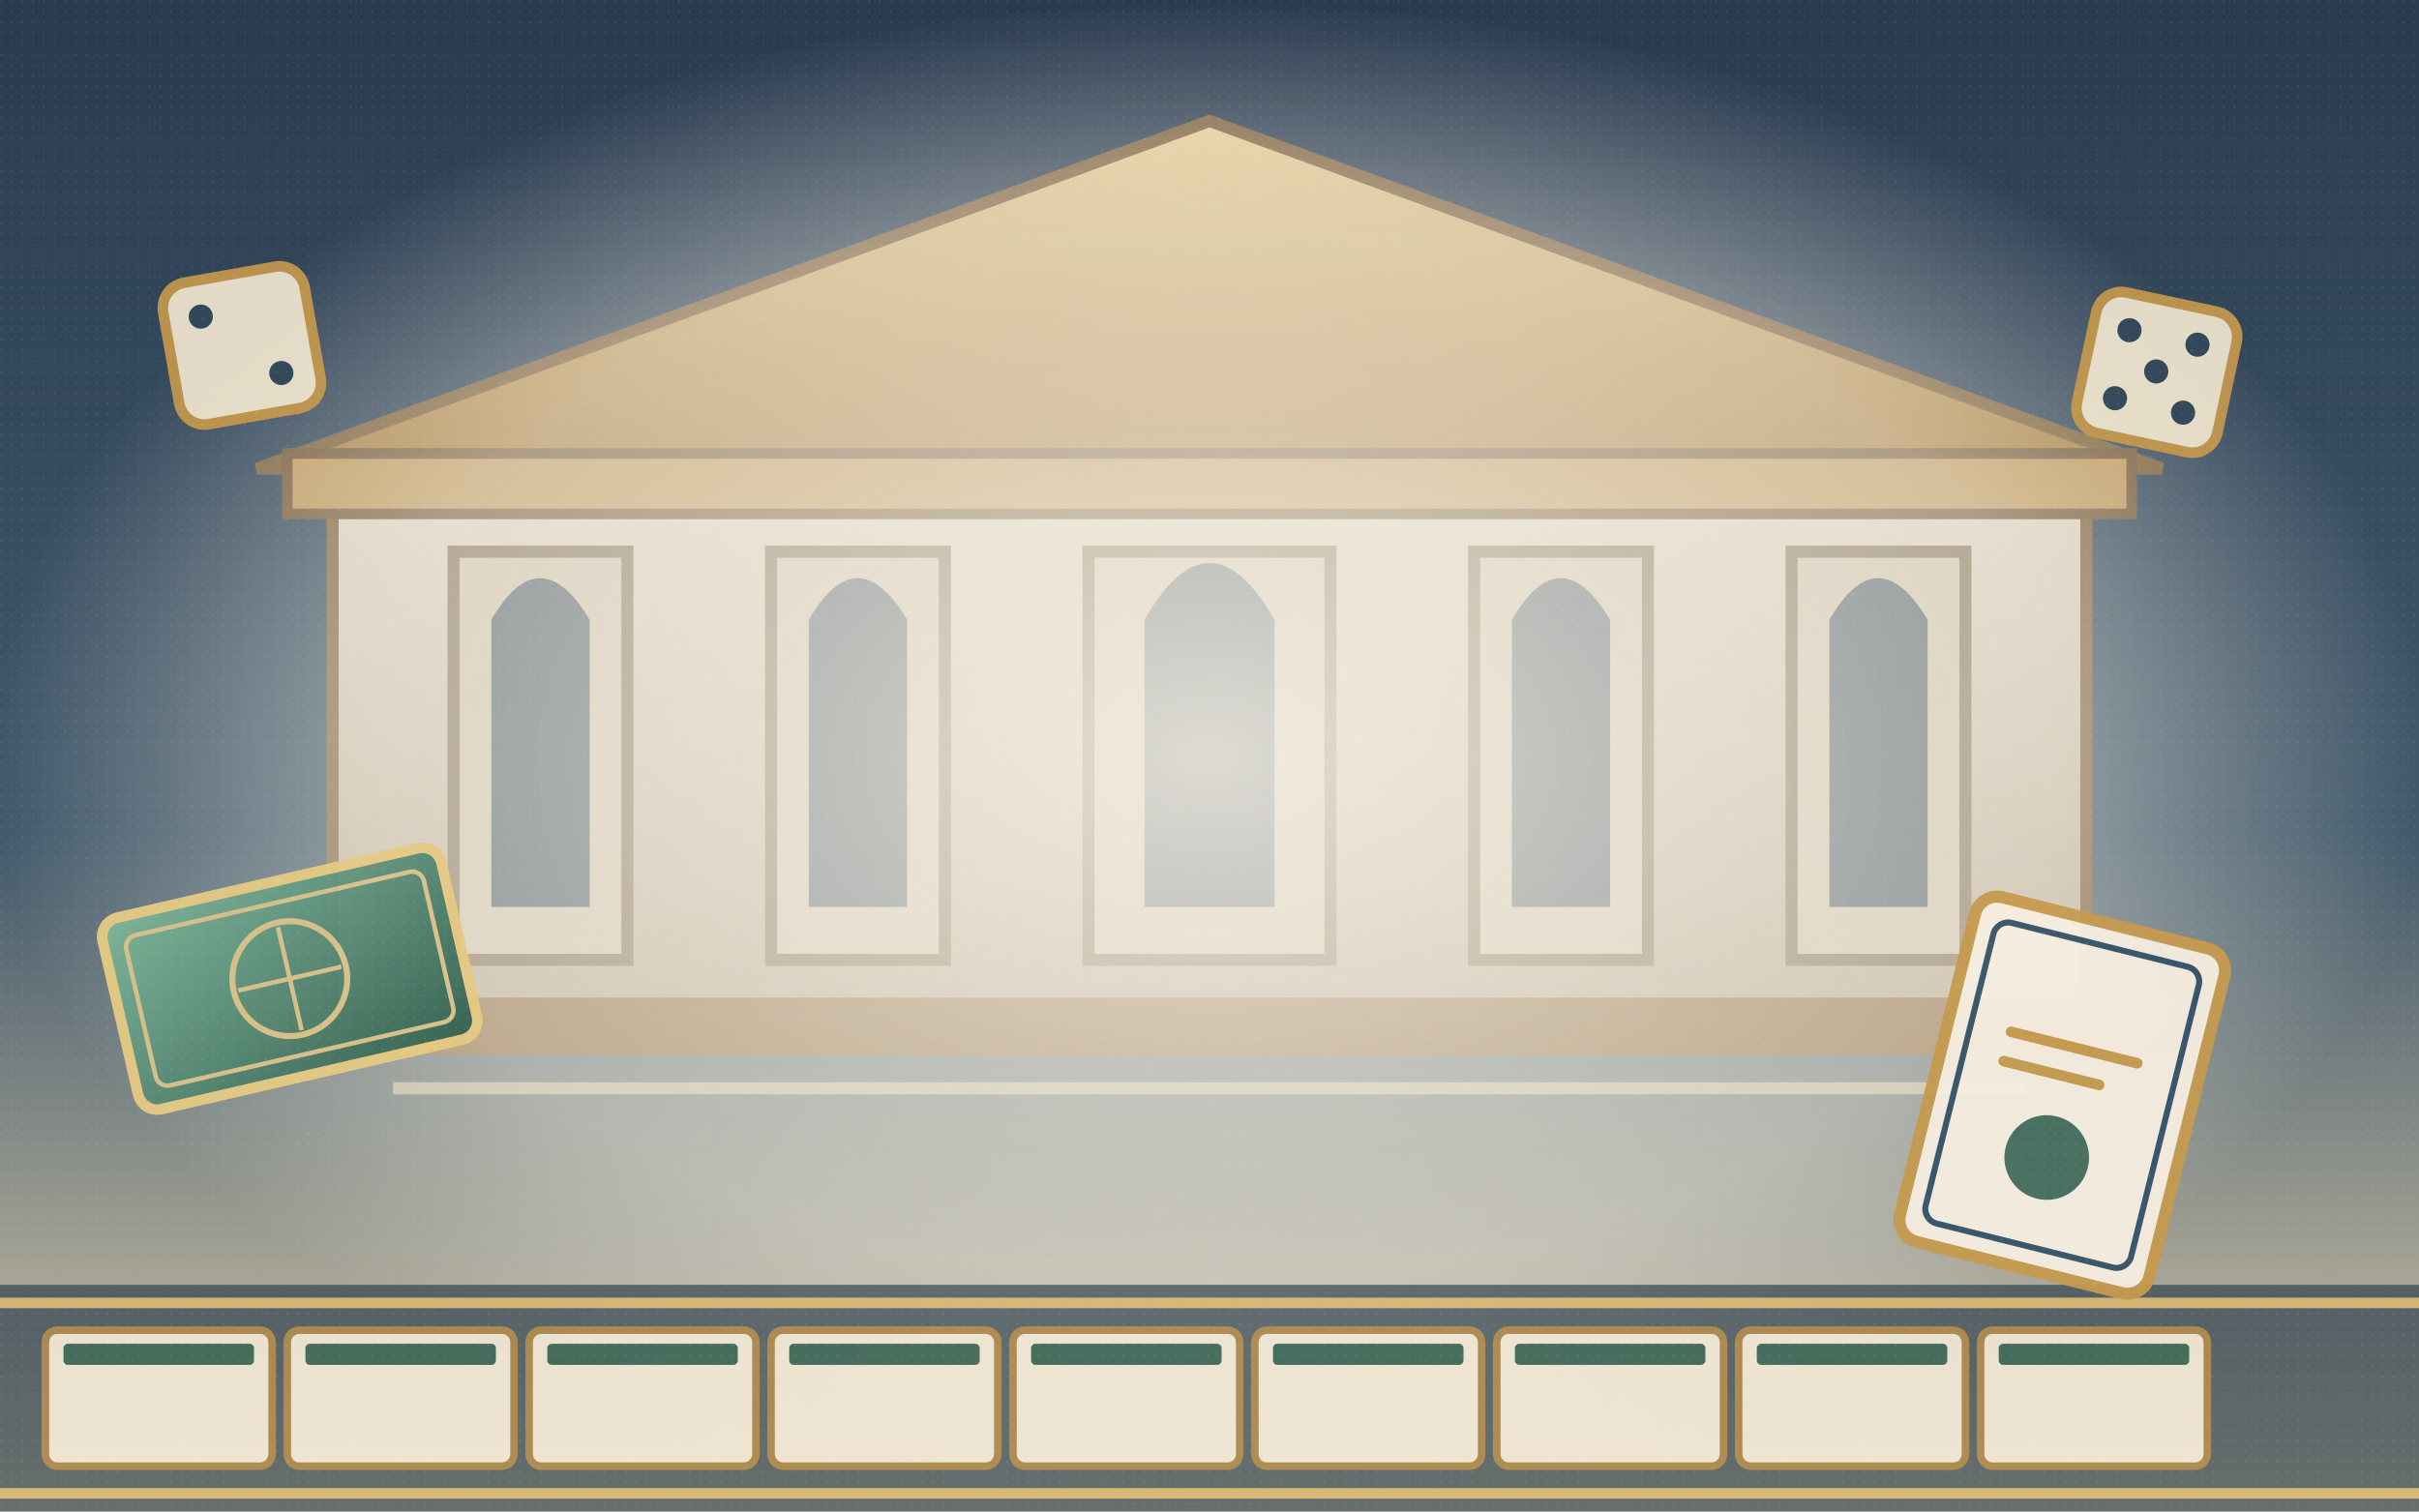
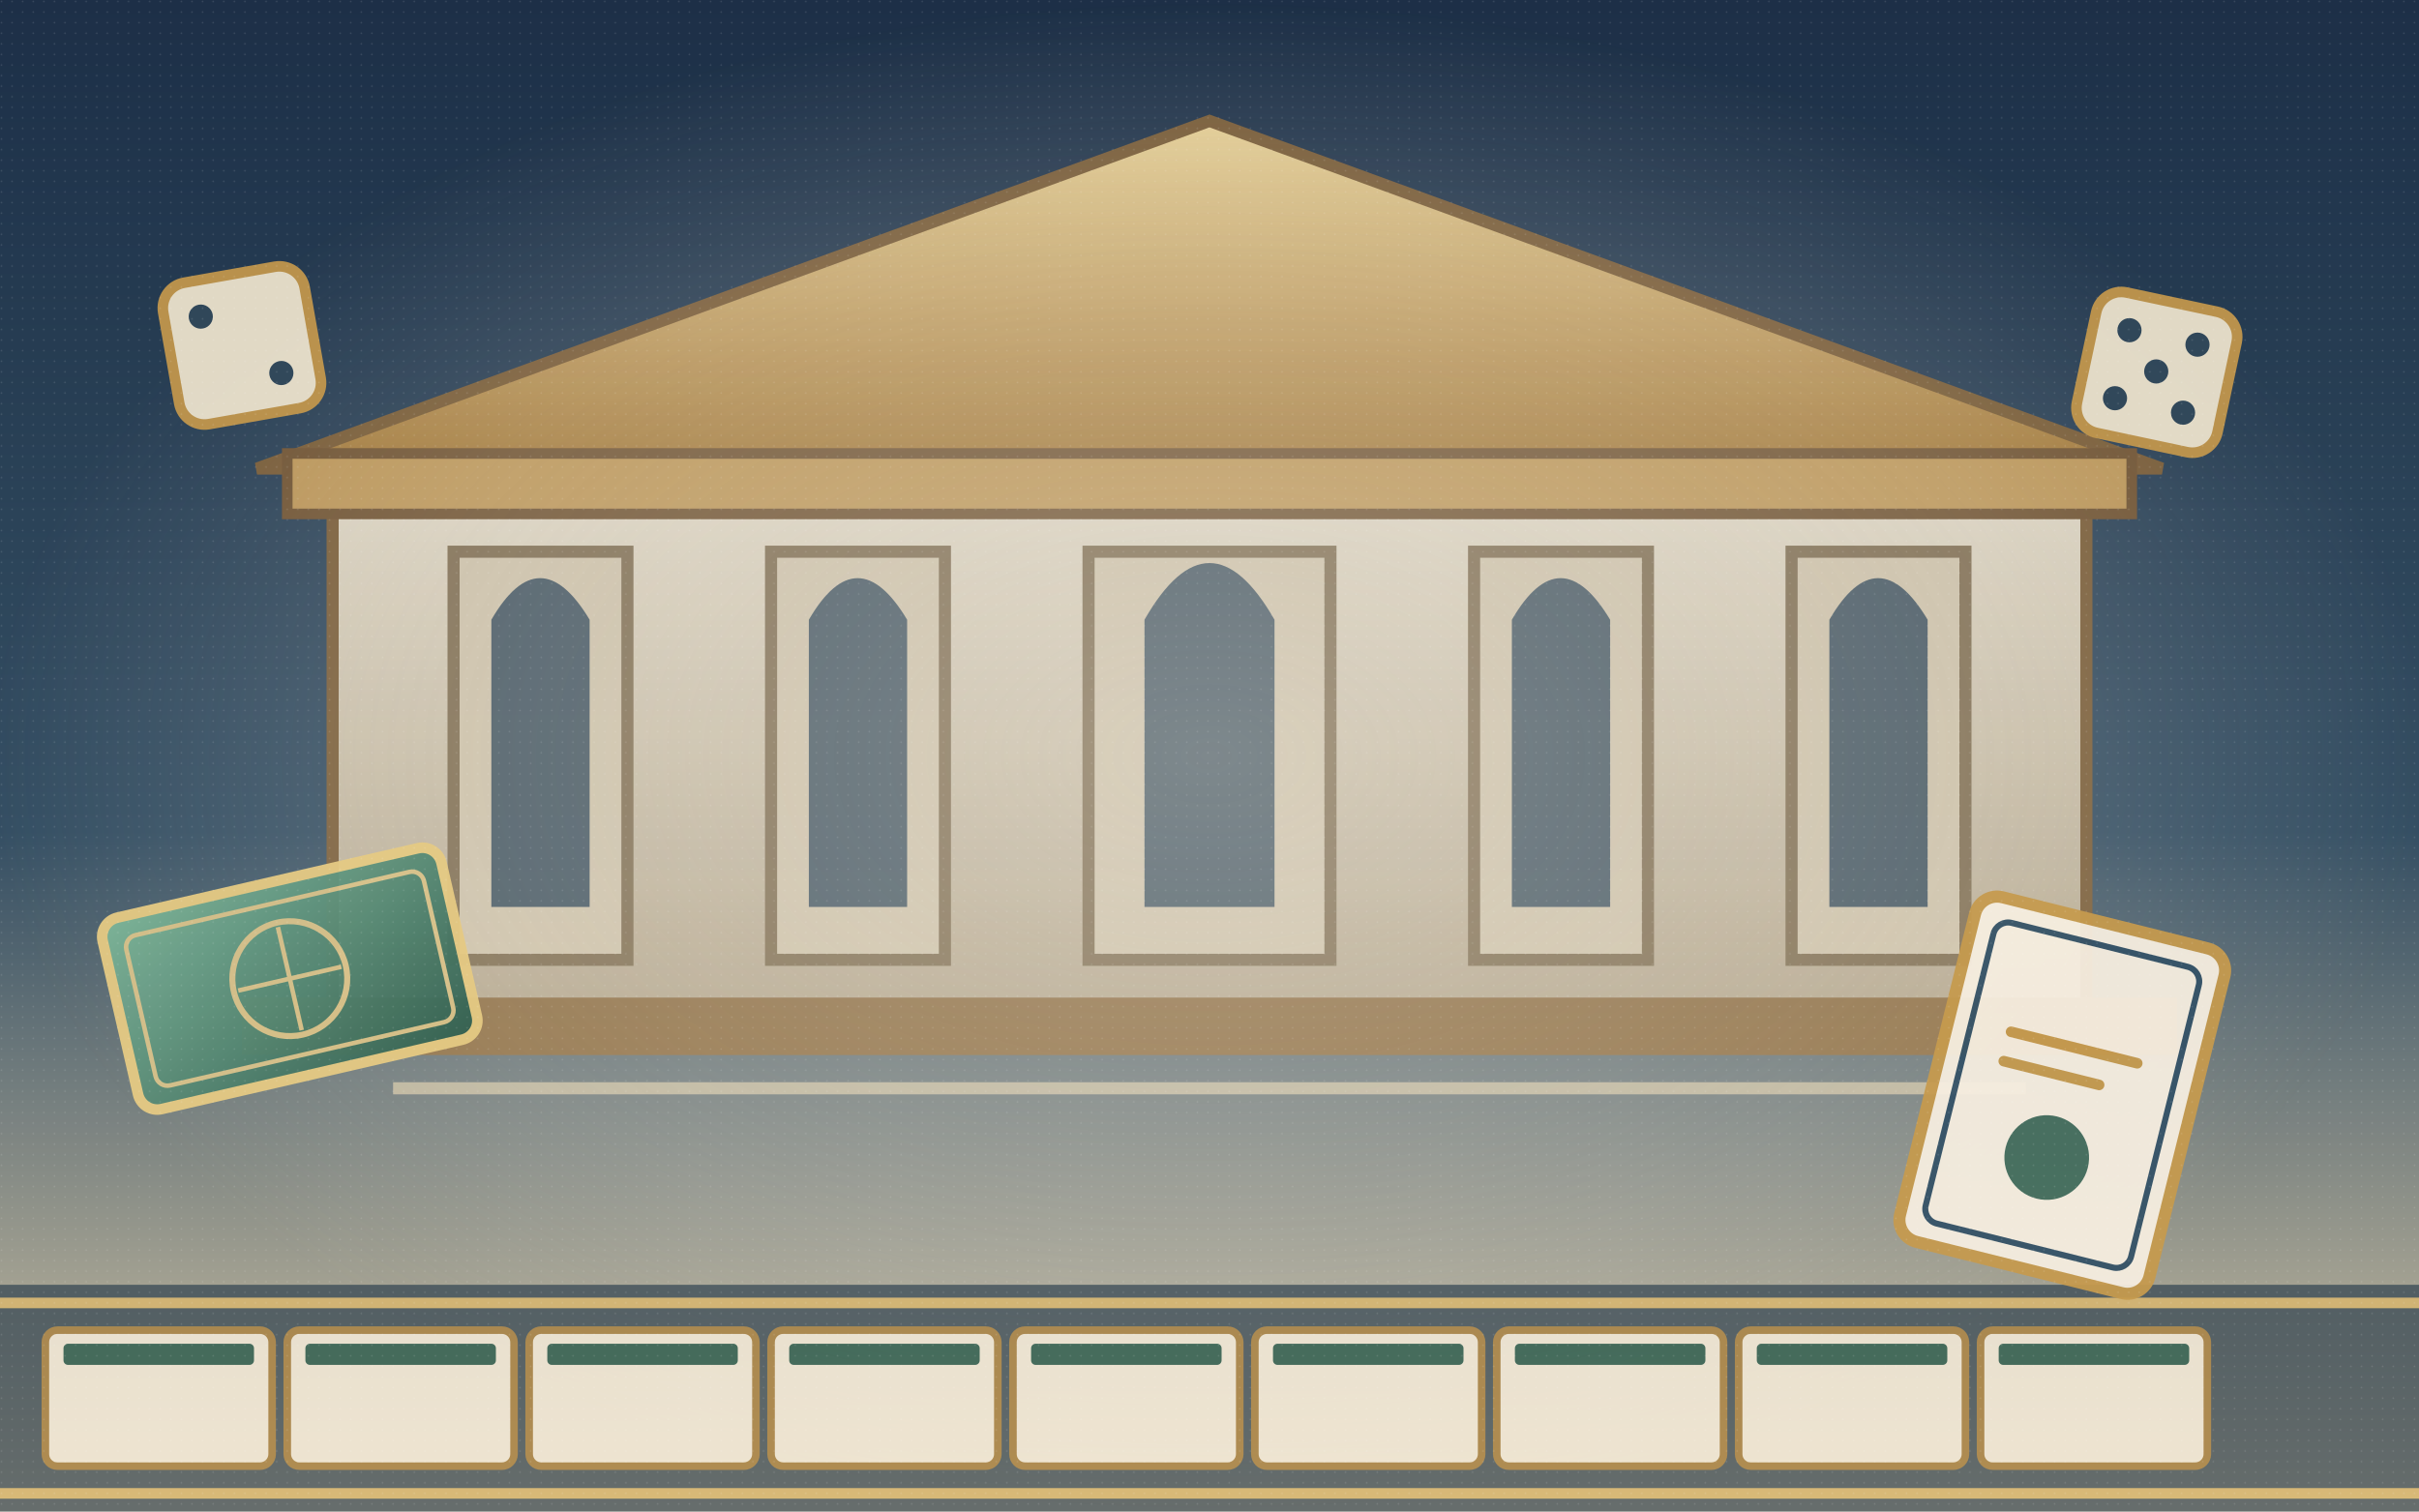
<svg xmlns="http://www.w3.org/2000/svg" width="1600" height="1000" viewBox="0 0 1600 1000">
  <defs>
    <linearGradient id="sky" x2="0" y2="1">
      <stop stop-color="#182b43" />
      <stop offset=".55" stop-color="#304b60" />
      <stop offset="1" stop-color="#d8c8a7" />
    </linearGradient>
    <linearGradient id="gold" x2="0" y2="1">
      <stop stop-color="#f3d99a" />
      <stop offset="1" stop-color="#a87935" />
    </linearGradient>
    <linearGradient id="stone" x2="0" y2="1">
      <stop stop-color="#e9dfca" />
      <stop offset="1" stop-color="#b9a98d" />
    </linearGradient>
    <linearGradient id="note" x2="1" y2="1">
      <stop stop-color="#7fb69a" />
      <stop offset="1" stop-color="#315f50" />
    </linearGradient>
    <radialGradient id="veil">
-       <stop stop-color="#f7f1e6" stop-opacity=".86" />
-       <stop offset=".7" stop-color="#f7f1e6" stop-opacity=".48" />
-       <stop offset="1" stop-color="#f7f1e6" stop-opacity=".08" />
+       <stop stop-color="#f7f1e6" stop-opacity=".34" />
+       <stop offset=".7" stop-color="#f7f1e6" stop-opacity=".16" />
+       <stop offset="1" stop-color="#f7f1e6" stop-opacity=".02" />
    </radialGradient>
    <pattern id="grain" width="7" height="7" patternUnits="userSpaceOnUse">
      <circle cx="1" cy="1" r=".6" fill="#fff" opacity=".12" />
    </pattern>
  </defs>
  <rect width="1600" height="1000" fill="url(#sky)" />
  <g opacity=".92">
    <path d="M170 310L800 80l630 230z" fill="url(#gold)" stroke="#7b5a31" stroke-width="8" />
    <path d="M220 315H1380V670H220z" fill="url(#stone)" stroke="#7b5a31" stroke-width="8" />
    <path d="M190 300H1410V340H190z" fill="#c49a56" stroke="#72512d" stroke-width="7" />
    <g fill="#d6c8ad" stroke="#806b4c" stroke-width="8">
      <path d="M300 365h115v270H300z" />
      <path d="M510 365h115v270H510z" />
      <path d="M720 365h160v270H720z" />
      <path d="M975 365h115v270H975z" />
      <path d="M1185 365h115v270h-115z" />
    </g>
    <g fill="#263e50" opacity=".85">
      <path d="M325 410q32-55 65 0v190h-65z" />
      <path d="M535 410q32-55 65 0v190h-65z" />
      <path d="M757 410q43-75 86 0v190h-86z" />
      <path d="M1000 410q32-55 65 0v190h-65z" />
      <path d="M1210 410q32-55 65 0v190h-65z" />
    </g>
    <path d="M160 660H1440v38H160z" fill="#8f6c3e" />
    <path d="M260 720H1340" stroke="#e6d4af" stroke-width="8" opacity=".7" />
  </g>
  <rect width="1600" height="1000" fill="url(#veil)" />
  <g transform="translate(0 850)" opacity=".85">
    <rect x="0" y="0" width="1600" height="150" fill="#1e3547" opacity=".72" />
    <path d="M0 12H1600M0 138H1600" stroke="#d8b66e" stroke-width="7" />
    <g fill="#f3ead8" stroke="#a98243" stroke-width="5">
      <rect x="30" y="30" width="150" height="90" rx="8" />
      <rect x="190" y="30" width="150" height="90" rx="8" />
      <rect x="350" y="30" width="150" height="90" rx="8" />
      <rect x="510" y="30" width="150" height="90" rx="8" />
      <rect x="670" y="30" width="150" height="90" rx="8" />
      <rect x="830" y="30" width="150" height="90" rx="8" />
      <rect x="990" y="30" width="150" height="90" rx="8" />
      <rect x="1150" y="30" width="150" height="90" rx="8" />
      <rect x="1310" y="30" width="150" height="90" rx="8" />
    </g>
    <g fill="#315f50">
      <rect x="42" y="39" width="126" height="14" rx="3" />
      <rect x="202" y="39" width="126" height="14" rx="3" />
      <rect x="362" y="39" width="126" height="14" rx="3" />
      <rect x="522" y="39" width="126" height="14" rx="3" />
      <rect x="682" y="39" width="126" height="14" rx="3" />
      <rect x="842" y="39" width="126" height="14" rx="3" />
      <rect x="1002" y="39" width="126" height="14" rx="3" />
      <rect x="1162" y="39" width="126" height="14" rx="3" />
      <rect x="1322" y="39" width="126" height="14" rx="3" />
    </g>
  </g>
  <g transform="translate(65 610) rotate(-13)" opacity=".95">
    <rect width="230" height="130" rx="13" fill="url(#note)" stroke="#e5ca83" stroke-width="7" />
    <rect x="14" y="14" width="202" height="102" rx="8" fill="none" stroke="#d8c28a" stroke-width="3" />
    <circle cx="115" cy="65" r="38" fill="none" stroke="#d8c28a" stroke-width="4" />
    <path d="M80 65h70M115 30v70" stroke="#d8c28a" stroke-width="3" />
  </g>
  <g transform="translate(1310 590) rotate(14)" opacity=".94">
    <rect width="170" height="235" rx="15" fill="#f6eee0" stroke="#c69a4e" stroke-width="8" />
    <rect x="15" y="15" width="140" height="205" rx="10" fill="none" stroke="#345267" stroke-width="4" />
    <path d="M42 85h86M42 105h65" stroke="#c69a4e" stroke-width="7" stroke-linecap="round" />
    <circle cx="85" cy="160" r="28" fill="#315f50" opacity=".9" />
  </g>
  <g transform="translate(1390 190) rotate(12)" opacity=".9">
    <rect width="95" height="95" rx="17" fill="#f5ead2" stroke="#c99a4b" stroke-width="7" />
    <g fill="#31485a">
      <circle cx="24" cy="24" r="8" />
      <circle cx="70" cy="24" r="8" />
      <circle cx="47" cy="47" r="8" />
      <circle cx="24" cy="70" r="8" />
      <circle cx="70" cy="70" r="8" />
    </g>
  </g>
  <g transform="translate(105 190) rotate(-10)" opacity=".9">
    <rect width="95" height="95" rx="17" fill="#f5ead2" stroke="#c99a4b" stroke-width="7" />
    <g fill="#31485a">
      <circle cx="24" cy="24" r="8" />
      <circle cx="70" cy="70" r="8" />
    </g>
  </g>
  <rect width="1600" height="1000" fill="url(#grain)" />
</svg>
